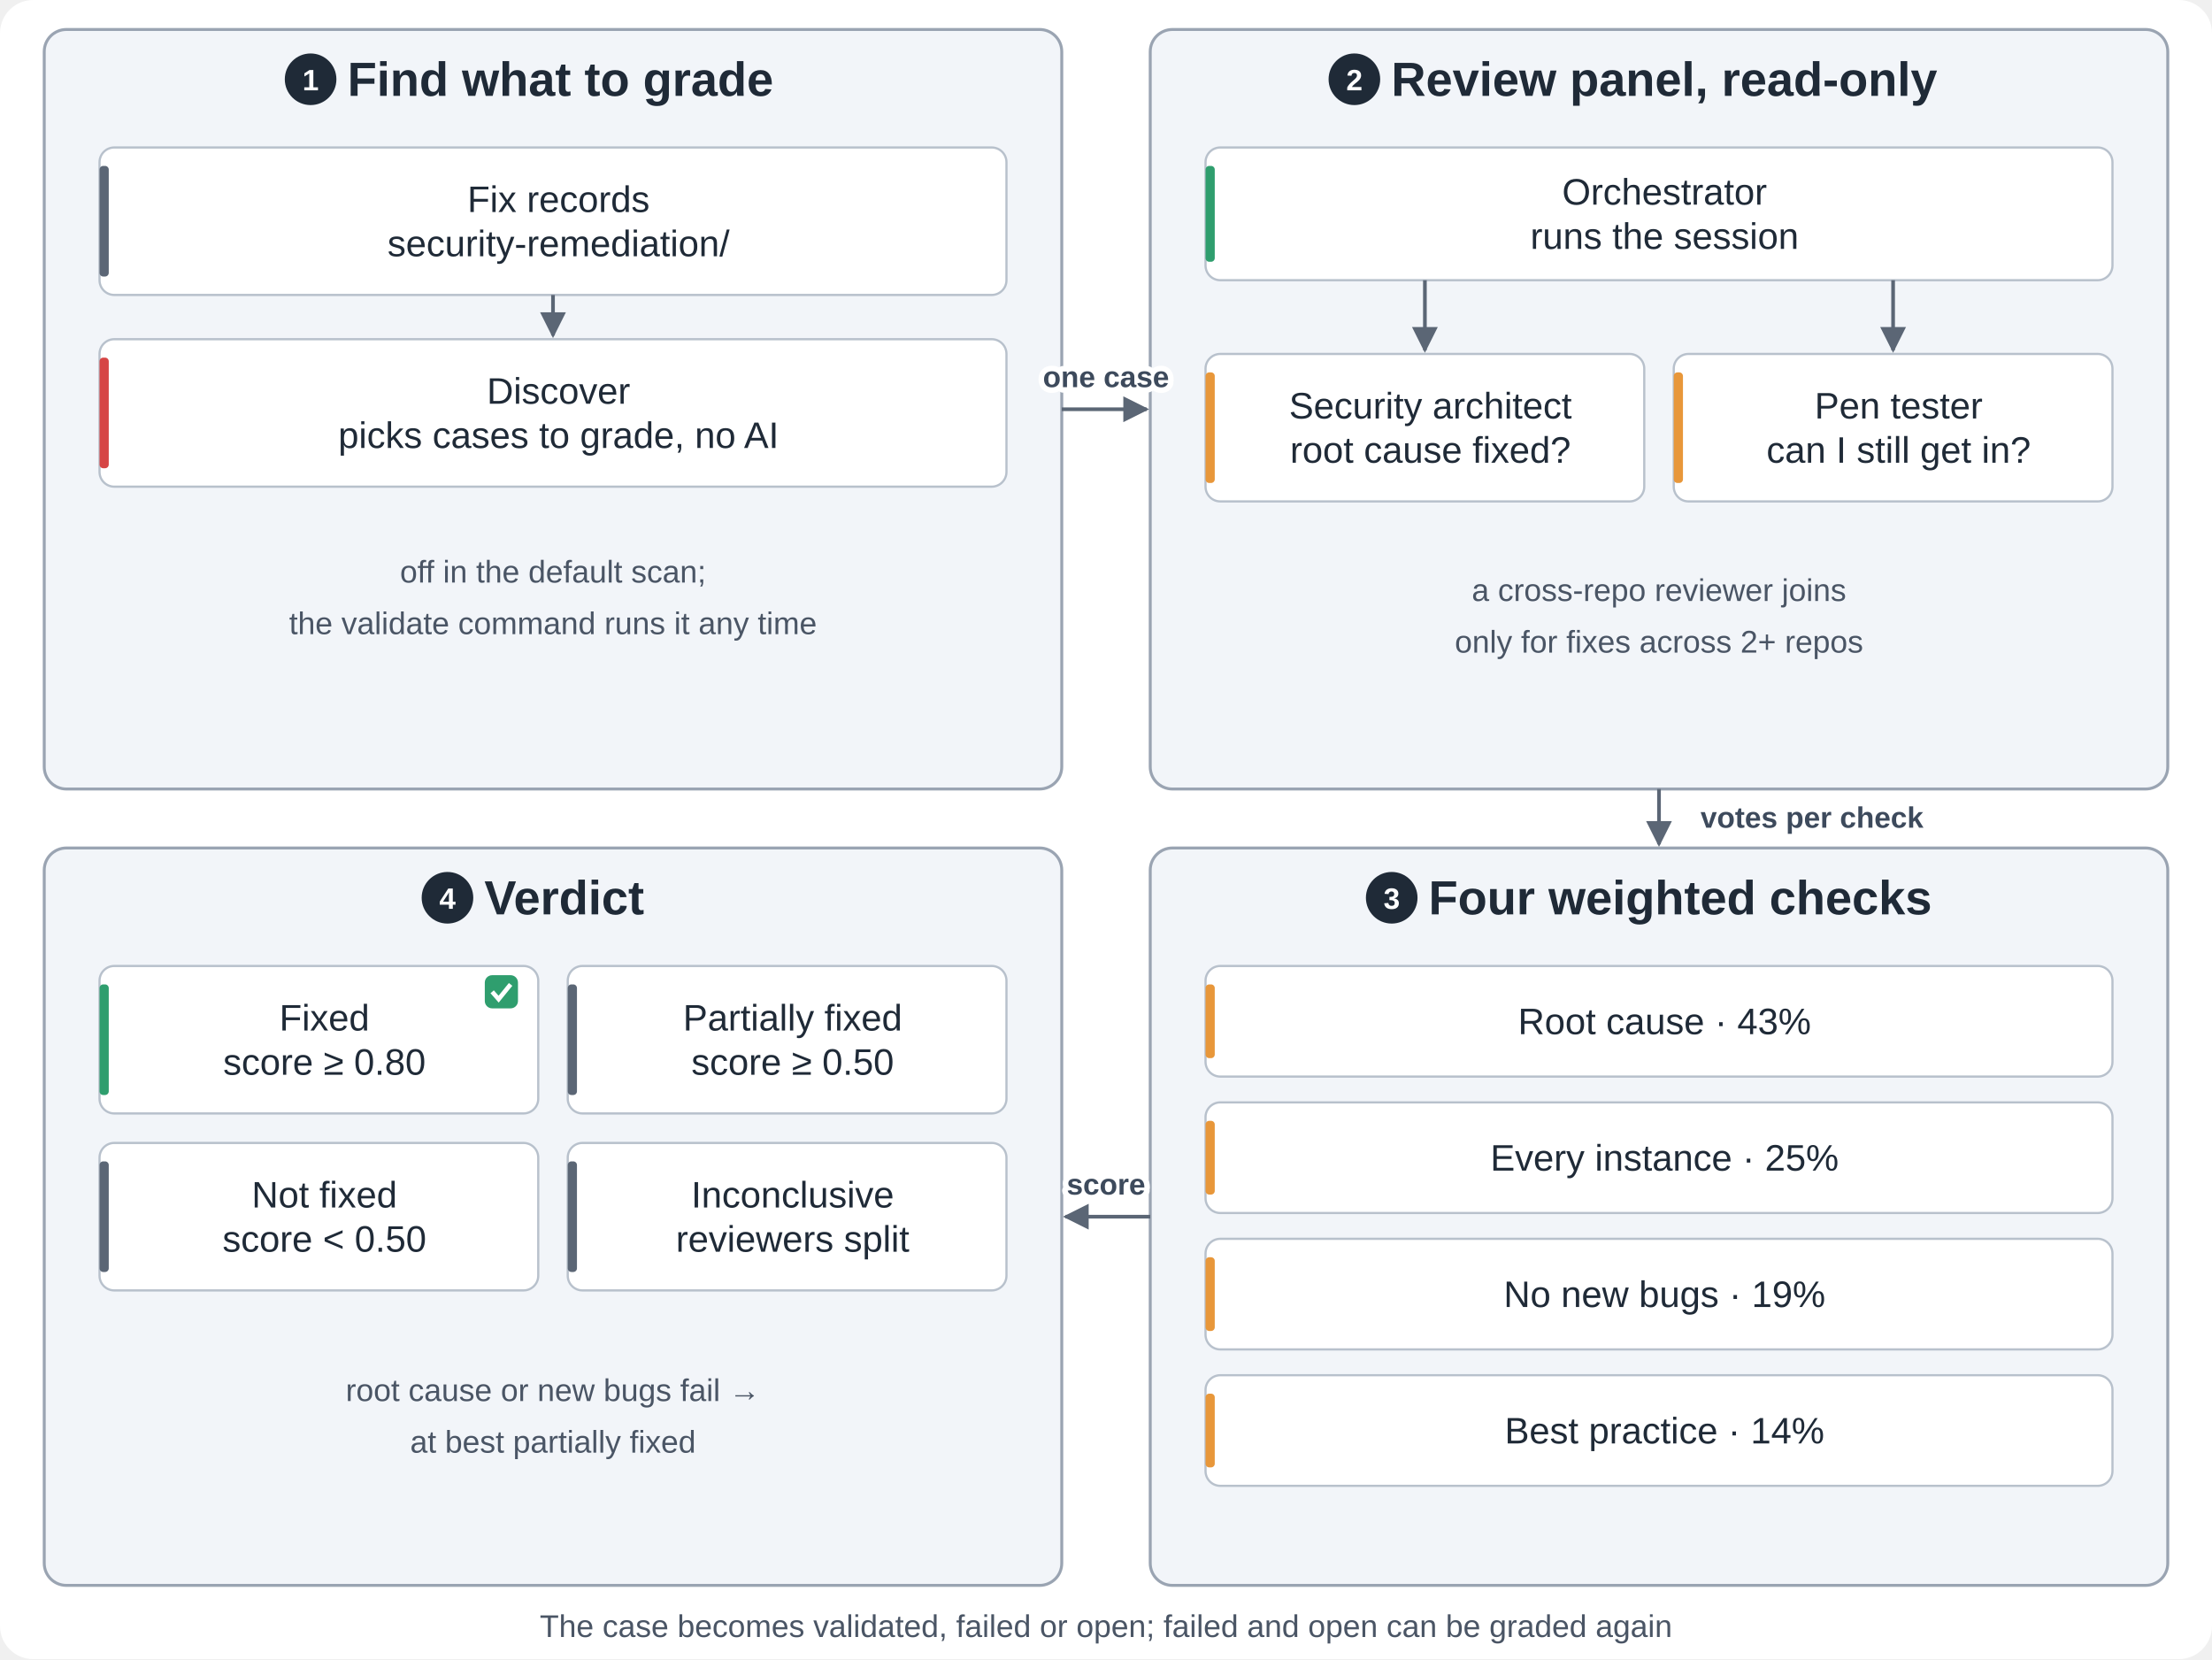
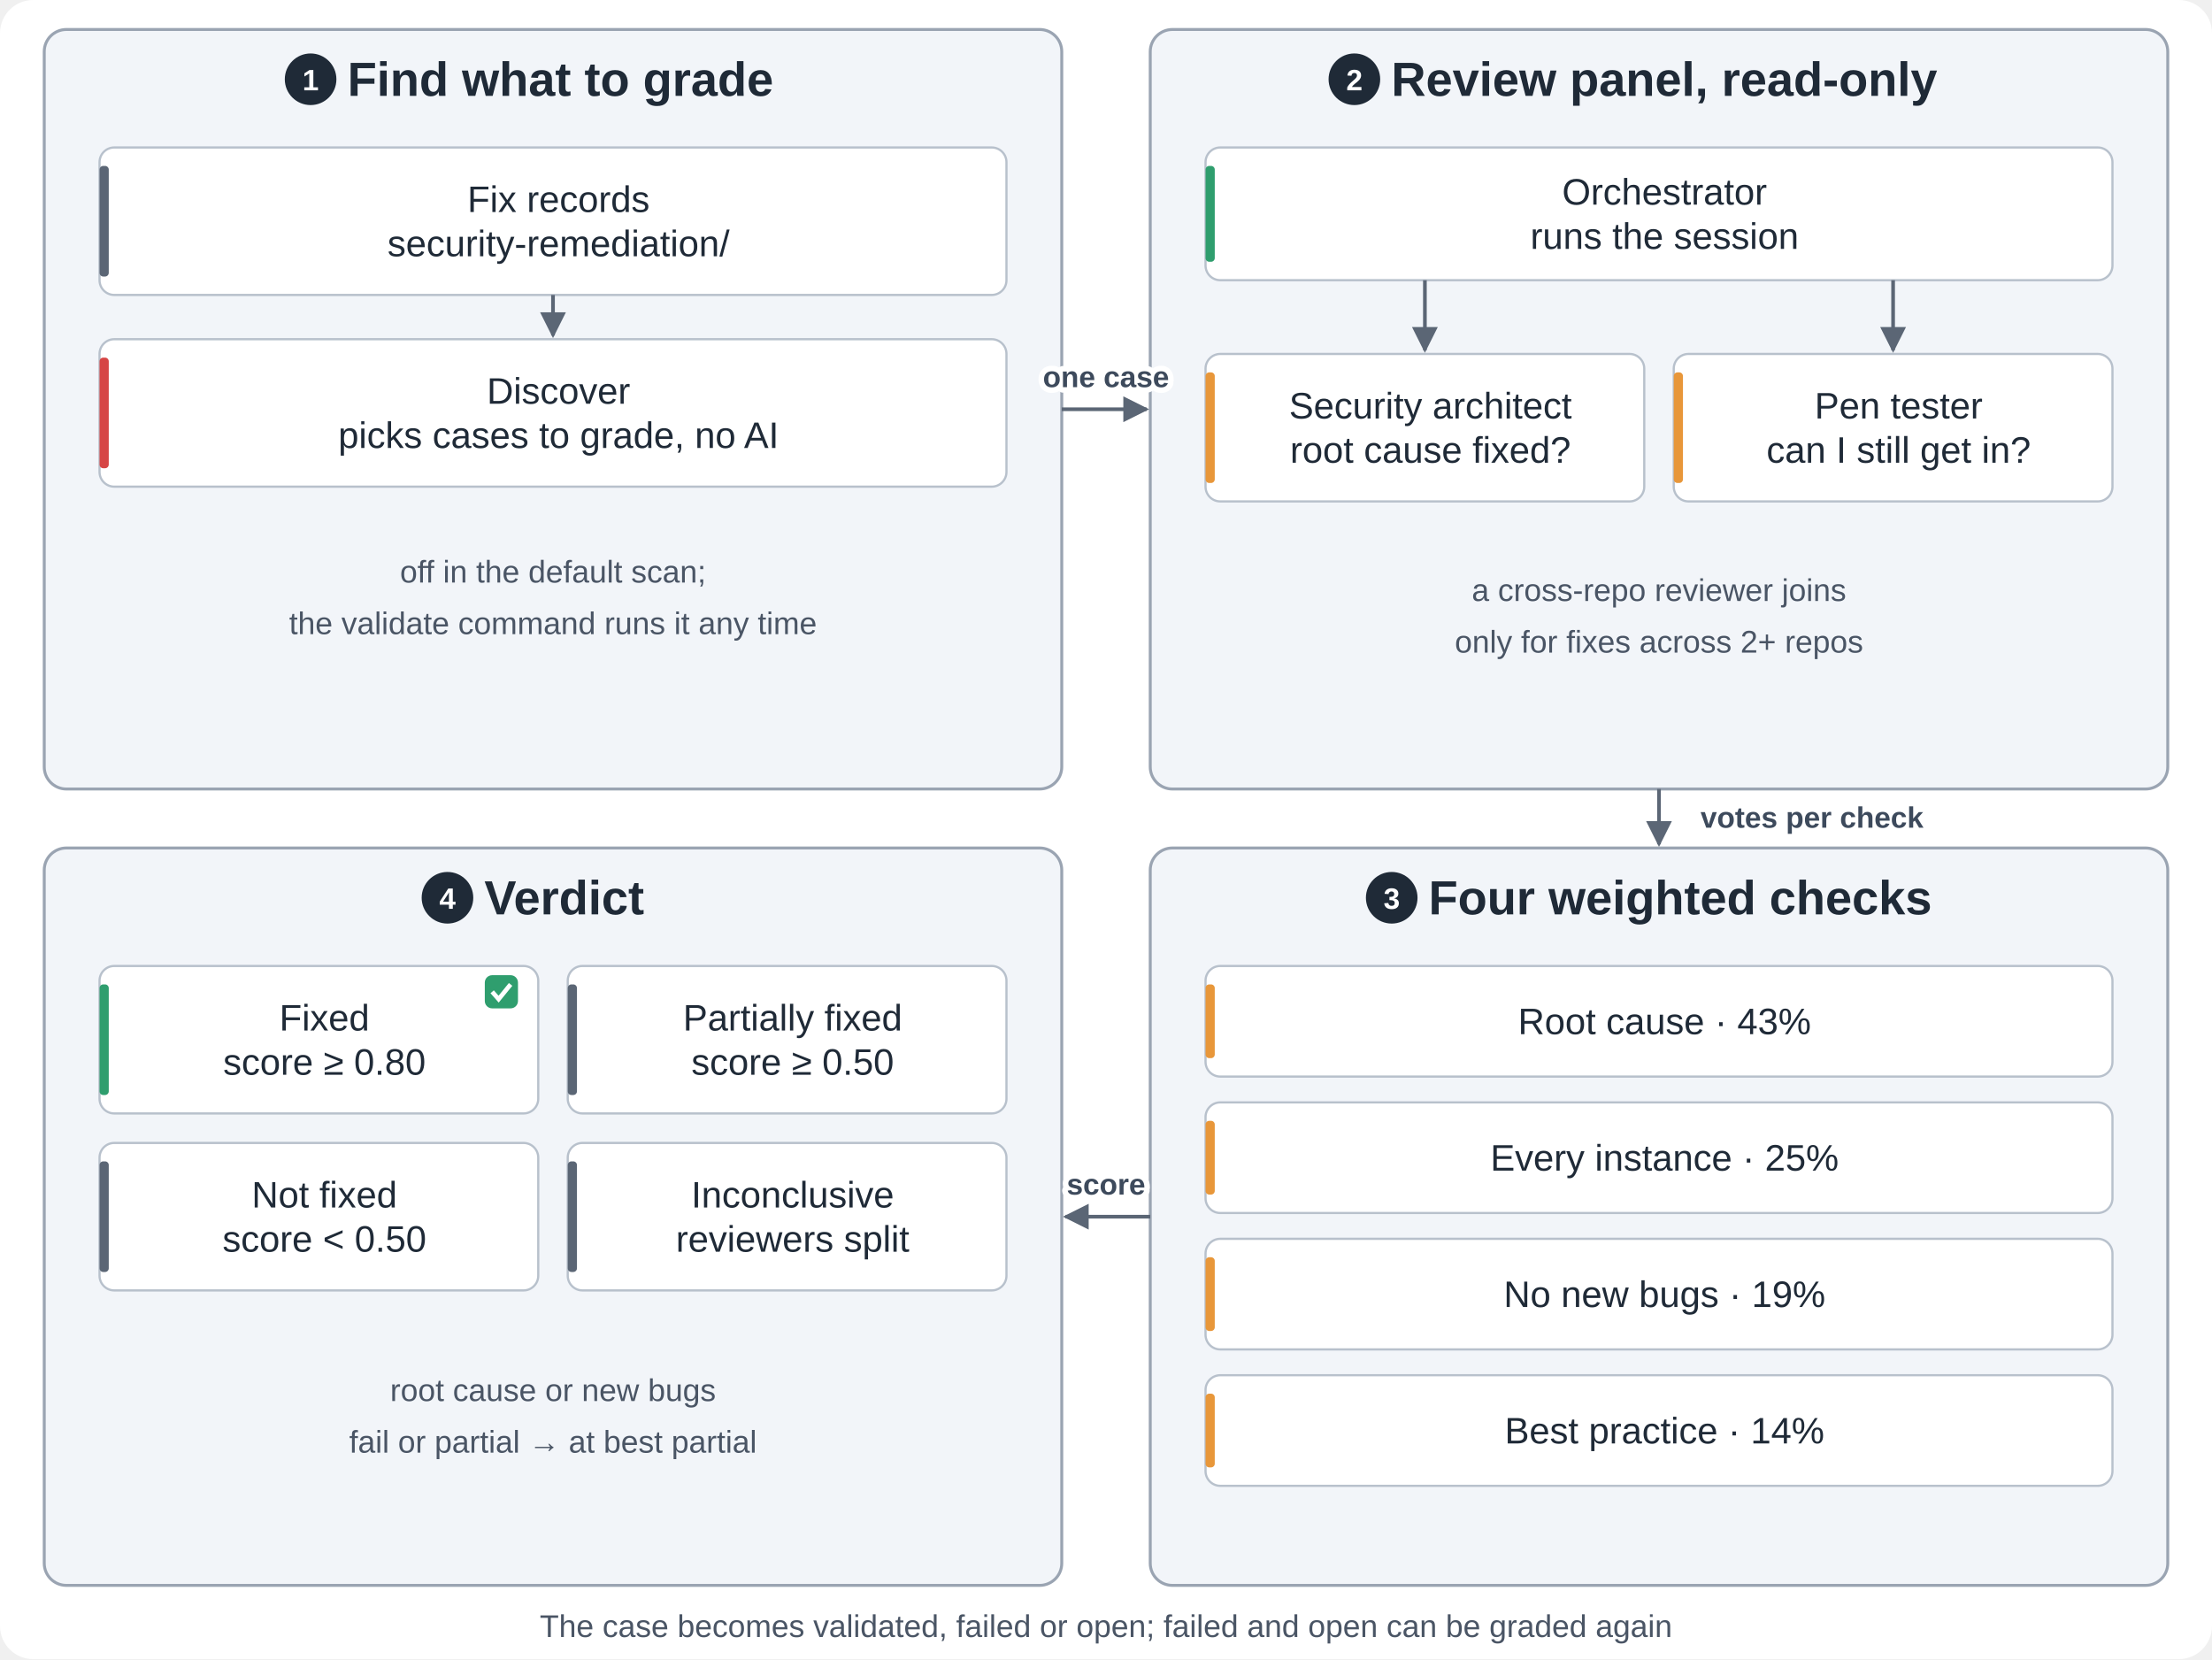
<svg xmlns="http://www.w3.org/2000/svg" viewBox="0 0 1200 900" width="1200" height="900" role="img" aria-labelledby="t d">
  <defs>
    <marker id="arr" viewBox="0 0 10 10" refX="9" refY="5" markerWidth="7" markerHeight="7" orient="auto">
      <path d="M0 0L10 5L0 10z" fill="#5b6675" />
    </marker>
    <marker id="ca" viewBox="0 0 10 10" refX="5" refY="5" markerWidth="6" markerHeight="6" orient="auto">
      <path d="M0 0L10 5L0 10z" fill="#5b6675" />
    </marker>
  </defs>
  <style>
text{font-family:-apple-system,"Helvetica Neue",Arial,"PingFang SC",sans-serif;fill:#1f2a37}
.gt{font-size:26px;font-weight:700}
.st{font-size:20px;font-weight:700}
.ag{font-size:20px}
.q{font-size:18px;fill:#3d4a5c}
.lb{font-size:17px;fill:#4a5565}
.al{font-size:16px;font-weight:600;fill:#3d4a5c;paint-order:stroke;stroke:#ffffff;stroke-width:6px;stroke-linejoin:round}
.grp{fill:#f2f5f9;stroke:#9aa4b2;stroke-width:1.6}
.sub{fill:#e8edf3;stroke:#b8c1cc;stroke-width:1.2}
.agent{fill:#ffffff;stroke:#b8c1cc;stroke-width:1.2}
.human{fill:#d6e6fb;stroke:#9cbbe6;stroke-width:1.2}
.front{fill:#dcf0e0;stroke:#9ccfa8;stroke-width:1.2}
.flow{stroke:#5b6675;stroke-width:2;fill:none;marker-end:url(#arr)}
.back{stroke-dasharray:7 5}
.cyc{stroke:#5b6675;stroke-width:2;fill:none;marker-end:url(#ca)}
.num{fill:#1f2a37}
.numt{font-size:16px;font-weight:700;fill:#ffffff}
</style>
  <rect width="1200" height="900" rx="18" fill="#ffffff" />
  <rect x="24" y="16" width="552" height="412" rx="12" class="grp" />
  <circle cx="168.5" cy="43" r="14" class="num" />
  <text x="168.5" y="49" class="numt" text-anchor="middle">1</text>
  <text x="188.5" y="52" class="gt" text-anchor="start">Find what to grade</text>
  <rect x="54" y="80" width="492" height="80" rx="8" class="agent" />
  <rect x="54" y="90" width="5" height="60" rx="2" fill="#5b6675" />
  <text x="303.0" y="115.0" class="ag" text-anchor="middle">Fix records</text>
  <text x="303.0" y="139.0" class="ag" text-anchor="middle">security-remediation/</text>
  <rect x="54" y="184" width="492" height="80" rx="8" class="agent" />
  <rect x="54" y="194" width="5" height="60" rx="2" fill="#d64545" />
  <text x="303.0" y="219.0" class="ag" text-anchor="middle">Discover</text>
  <text x="303.0" y="243.0" class="ag" text-anchor="middle">picks cases to grade, no AI</text>
  <path d="M300.0 160V182" class="flow" />
  <text x="300.0" y="316" class="lb" text-anchor="middle">off in the default scan;</text>
  <text x="300.0" y="344" class="lb" text-anchor="middle">the validate command runs it any time</text>
  <rect x="624" y="16" width="552" height="412" rx="12" class="grp" />
  <circle cx="734.75" cy="43" r="14" class="num" />
  <text x="734.75" y="49" class="numt" text-anchor="middle">2</text>
  <text x="754.75" y="52" class="gt" text-anchor="start">Review panel, read-only</text>
  <rect x="654" y="80" width="492" height="72" rx="8" class="agent" />
  <rect x="654" y="90" width="5" height="52" rx="2" fill="#2f9e6e" />
  <text x="903.0" y="111.0" class="ag" text-anchor="middle">Orchestrator</text>
  <text x="903.0" y="135.0" class="ag" text-anchor="middle">runs the session</text>
  <rect x="654" y="192" width="238" height="80" rx="8" class="agent" />
  <rect x="654" y="202" width="5" height="60" rx="2" fill="#e8973a" />
  <text x="776.0" y="227.0" class="ag" text-anchor="middle">Security architect</text>
  <text x="776.0" y="251.0" class="ag" text-anchor="middle">root cause fixed?</text>
  <rect x="908" y="192" width="238" height="80" rx="8" class="agent" />
  <rect x="908" y="202" width="5" height="60" rx="2" fill="#e8973a" />
  <text x="1030.0" y="227.0" class="ag" text-anchor="middle">Pen tester</text>
  <text x="1030.0" y="251.0" class="ag" text-anchor="middle">can I still get in?</text>
  <path d="M773 152V190" class="flow" />
  <path d="M1027 152V190" class="flow" />
  <text x="900.0" y="326" class="lb" text-anchor="middle">a cross-repo reviewer joins</text>
  <text x="900.0" y="354" class="lb" text-anchor="middle">only for fixes across 2+ repos</text>
  <rect x="624" y="460" width="552" height="400" rx="12" class="grp" />
  <circle cx="755.0" cy="487" r="14" class="num" />
  <text x="755.0" y="493" class="numt" text-anchor="middle">3</text>
  <text x="775.0" y="496" class="gt" text-anchor="start">Four weighted checks</text>
  <rect x="654" y="524" width="492" height="60" rx="8" class="agent" />
  <rect x="654" y="534" width="5" height="40" rx="2" fill="#e8973a" />
  <text x="903.0" y="561.0" class="ag" text-anchor="middle">Root cause · 43%</text>
  <rect x="654" y="598" width="492" height="60" rx="8" class="agent" />
  <rect x="654" y="608" width="5" height="40" rx="2" fill="#e8973a" />
  <text x="903.0" y="635.0" class="ag" text-anchor="middle">Every instance · 25%</text>
  <rect x="654" y="672" width="492" height="60" rx="8" class="agent" />
  <rect x="654" y="682" width="5" height="40" rx="2" fill="#e8973a" />
  <text x="903.0" y="709.0" class="ag" text-anchor="middle">No new bugs · 19%</text>
  <rect x="654" y="746" width="492" height="60" rx="8" class="agent" />
  <rect x="654" y="756" width="5" height="40" rx="2" fill="#e8973a" />
  <text x="903.0" y="783.0" class="ag" text-anchor="middle">Best practice · 14%</text>
  <rect x="24" y="460" width="552" height="400" rx="12" class="grp" />
  <circle cx="242.75" cy="487" r="14" class="num" />
  <text x="242.75" y="493" class="numt" text-anchor="middle">4</text>
  <text x="262.75" y="496" class="gt" text-anchor="start">Verdict</text>
  <rect x="54" y="524" width="238" height="80" rx="8" class="agent" />
  <rect x="54" y="534" width="5" height="60" rx="2" fill="#2f9e6e" />
  <text x="176.0" y="559.0" class="ag" text-anchor="middle">Fixed</text>
  <text x="176.0" y="583.0" class="ag" text-anchor="middle">score ≥ 0.80</text>
  <rect x="308" y="524" width="238" height="80" rx="8" class="agent" />
  <rect x="308" y="534" width="5" height="60" rx="2" fill="#5b6675" />
  <text x="430.0" y="559.0" class="ag" text-anchor="middle">Partially fixed</text>
  <text x="430.0" y="583.0" class="ag" text-anchor="middle">score ≥ 0.50</text>
  <rect x="54" y="620" width="238" height="80" rx="8" class="agent" />
  <rect x="54" y="630" width="5" height="60" rx="2" fill="#5b6675" />
  <text x="176.0" y="655.0" class="ag" text-anchor="middle">Not fixed</text>
  <text x="176.0" y="679.0" class="ag" text-anchor="middle">score &lt; 0.50</text>
  <rect x="308" y="620" width="238" height="80" rx="8" class="agent" />
  <rect x="308" y="630" width="5" height="60" rx="2" fill="#5b6675" />
  <text x="430.0" y="655.0" class="ag" text-anchor="middle">Inconclusive</text>
  <text x="430.0" y="679.0" class="ag" text-anchor="middle">reviewers split</text>
  <g transform="translate(272 538)">
    <rect x="-9" y="-9" width="18" height="18" rx="4" fill="#2f9e6e" />
    <path d="M-5 0l3.5 4 6.5-8" stroke="#fff" stroke-width="2.4" fill="none" />
  </g>
-   <text x="300.0" y="760" class="lb" text-anchor="middle">root cause or new bugs fail →</text>
-   <text x="300.0" y="788" class="lb" text-anchor="middle">at best partially fixed</text>
+   <text x="300.0" y="760" class="lb" text-anchor="middle">root cause or new bugs</text>
+   <text x="300.0" y="788" class="lb" text-anchor="middle">fail or partial → at best partial</text>
  <path d="M576 222H622" class="flow" />
  <text x="600" y="210" class="al" text-anchor="middle">one case</text>
  <path d="M900.0 428V458" class="flow" />
  <text x="983.0" y="449" class="al" text-anchor="middle">votes per check</text>
  <path d="M624 660H578" class="flow" />
  <text x="600" y="648" class="al" text-anchor="middle">score</text>
  <text x="600" y="888" class="lb" text-anchor="middle">The case becomes validated, failed or open; failed and open can be graded again</text>
</svg>
